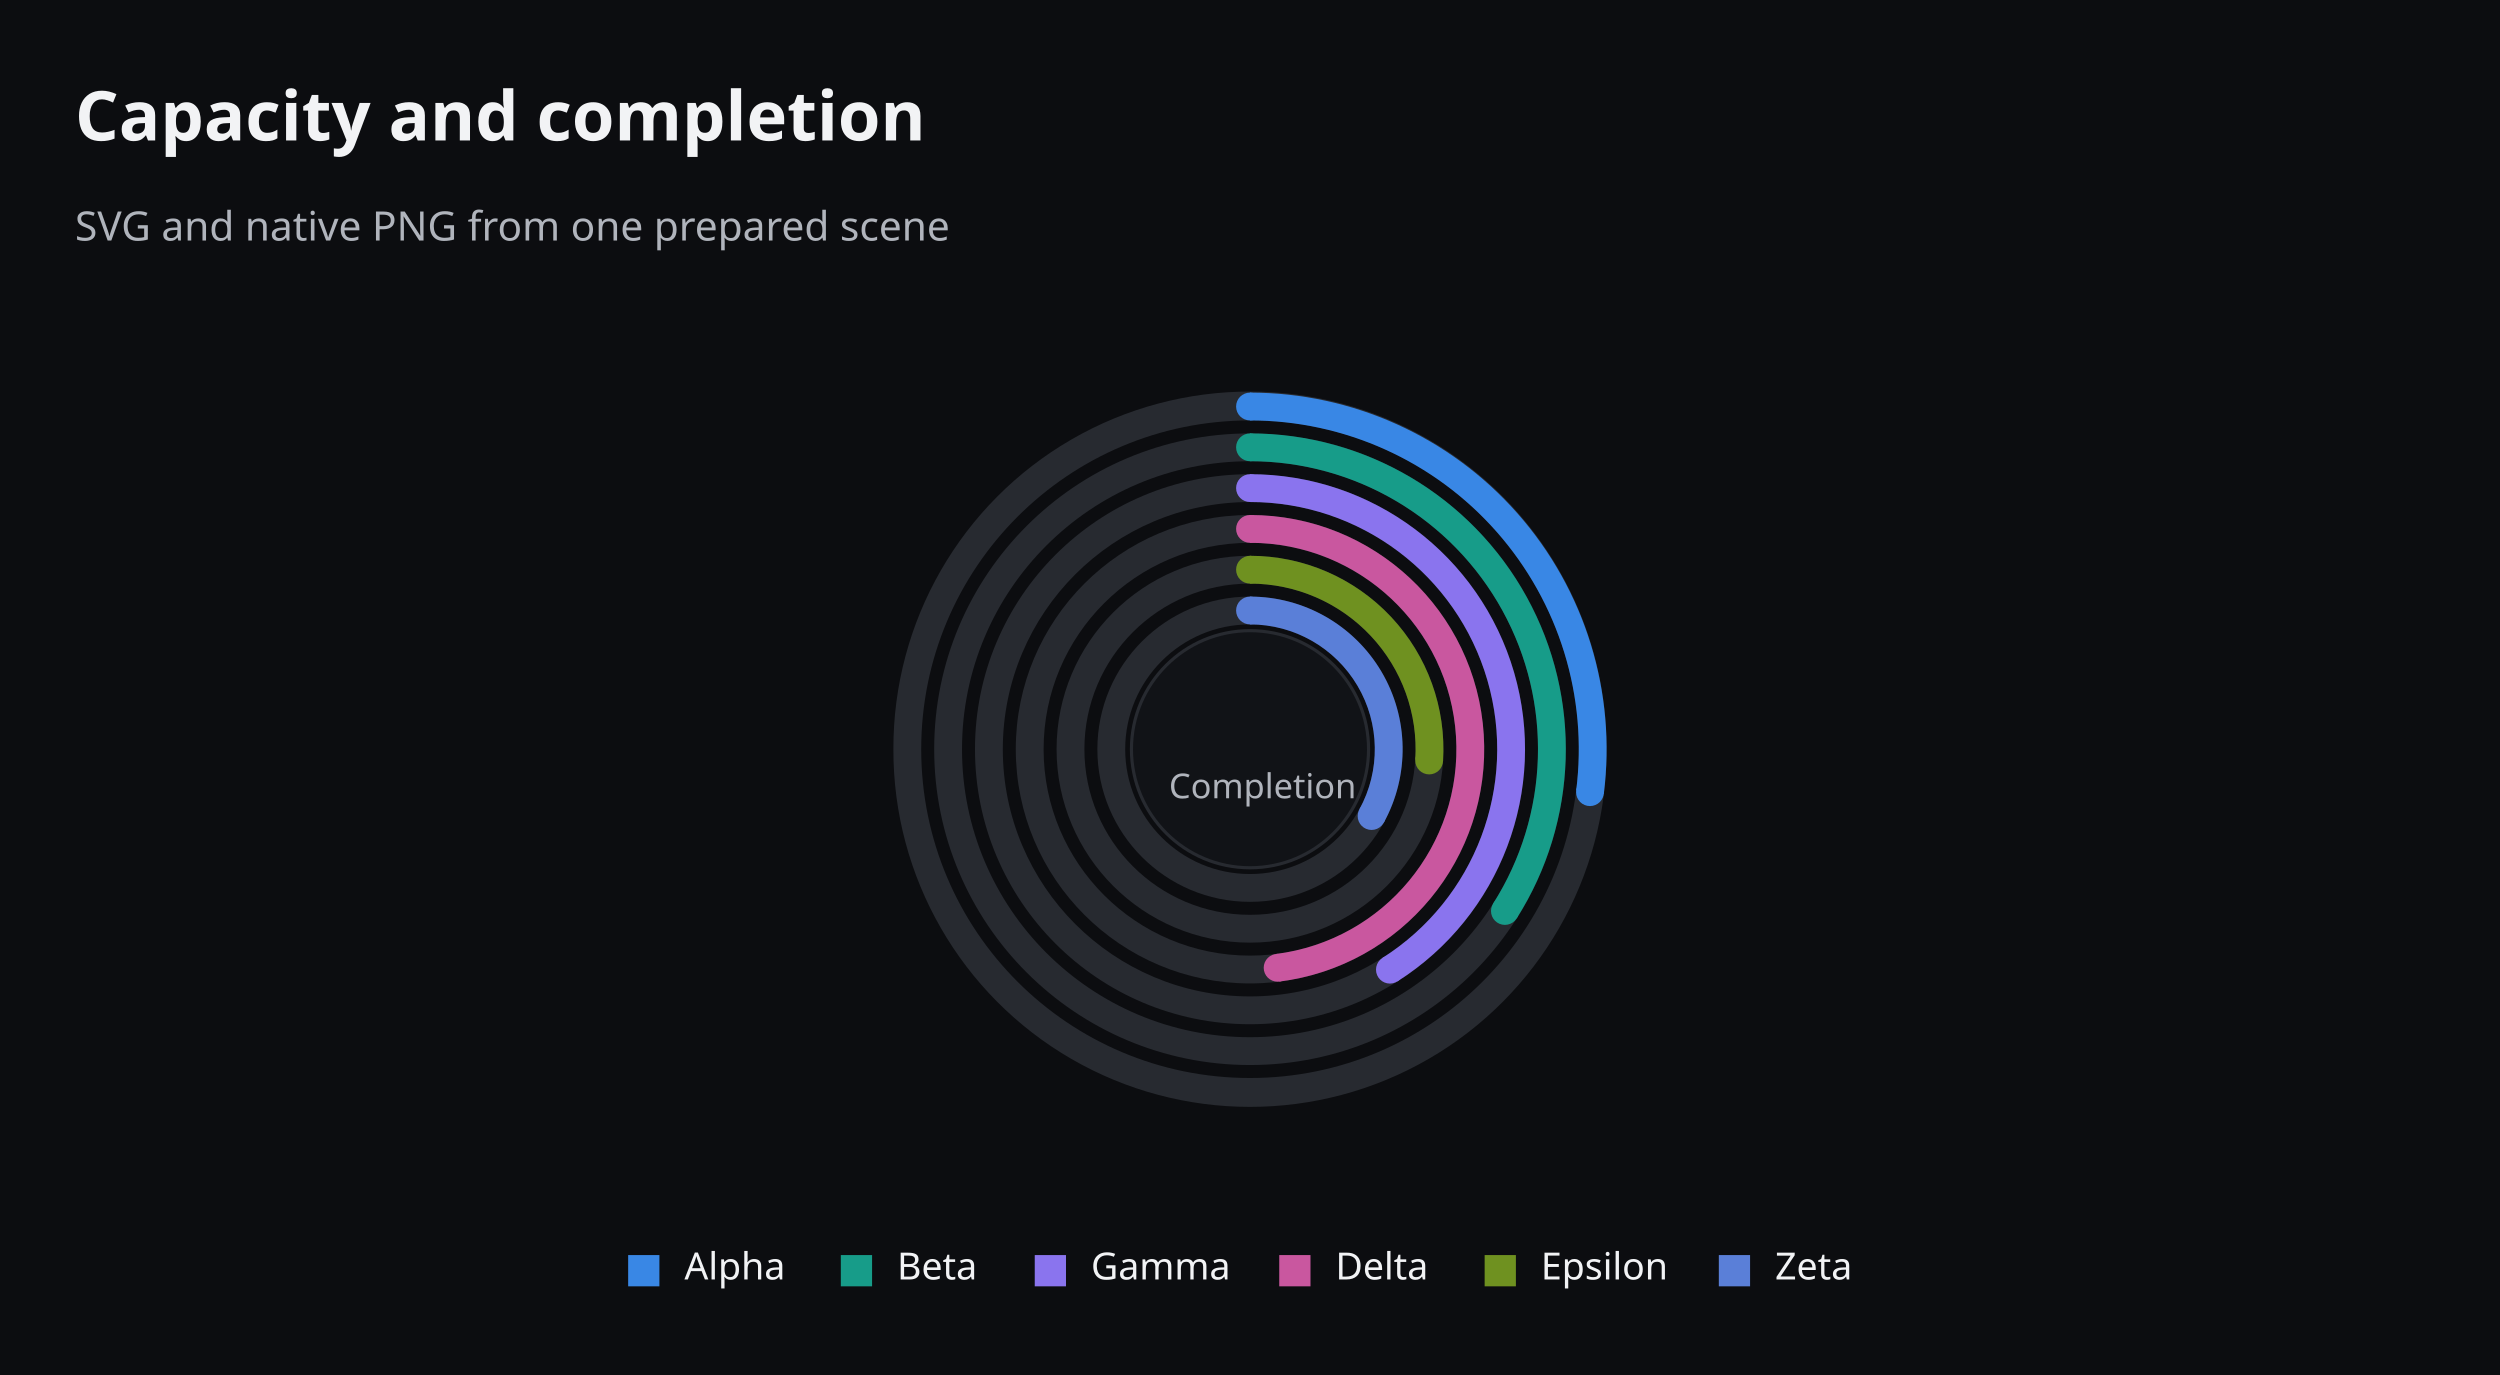
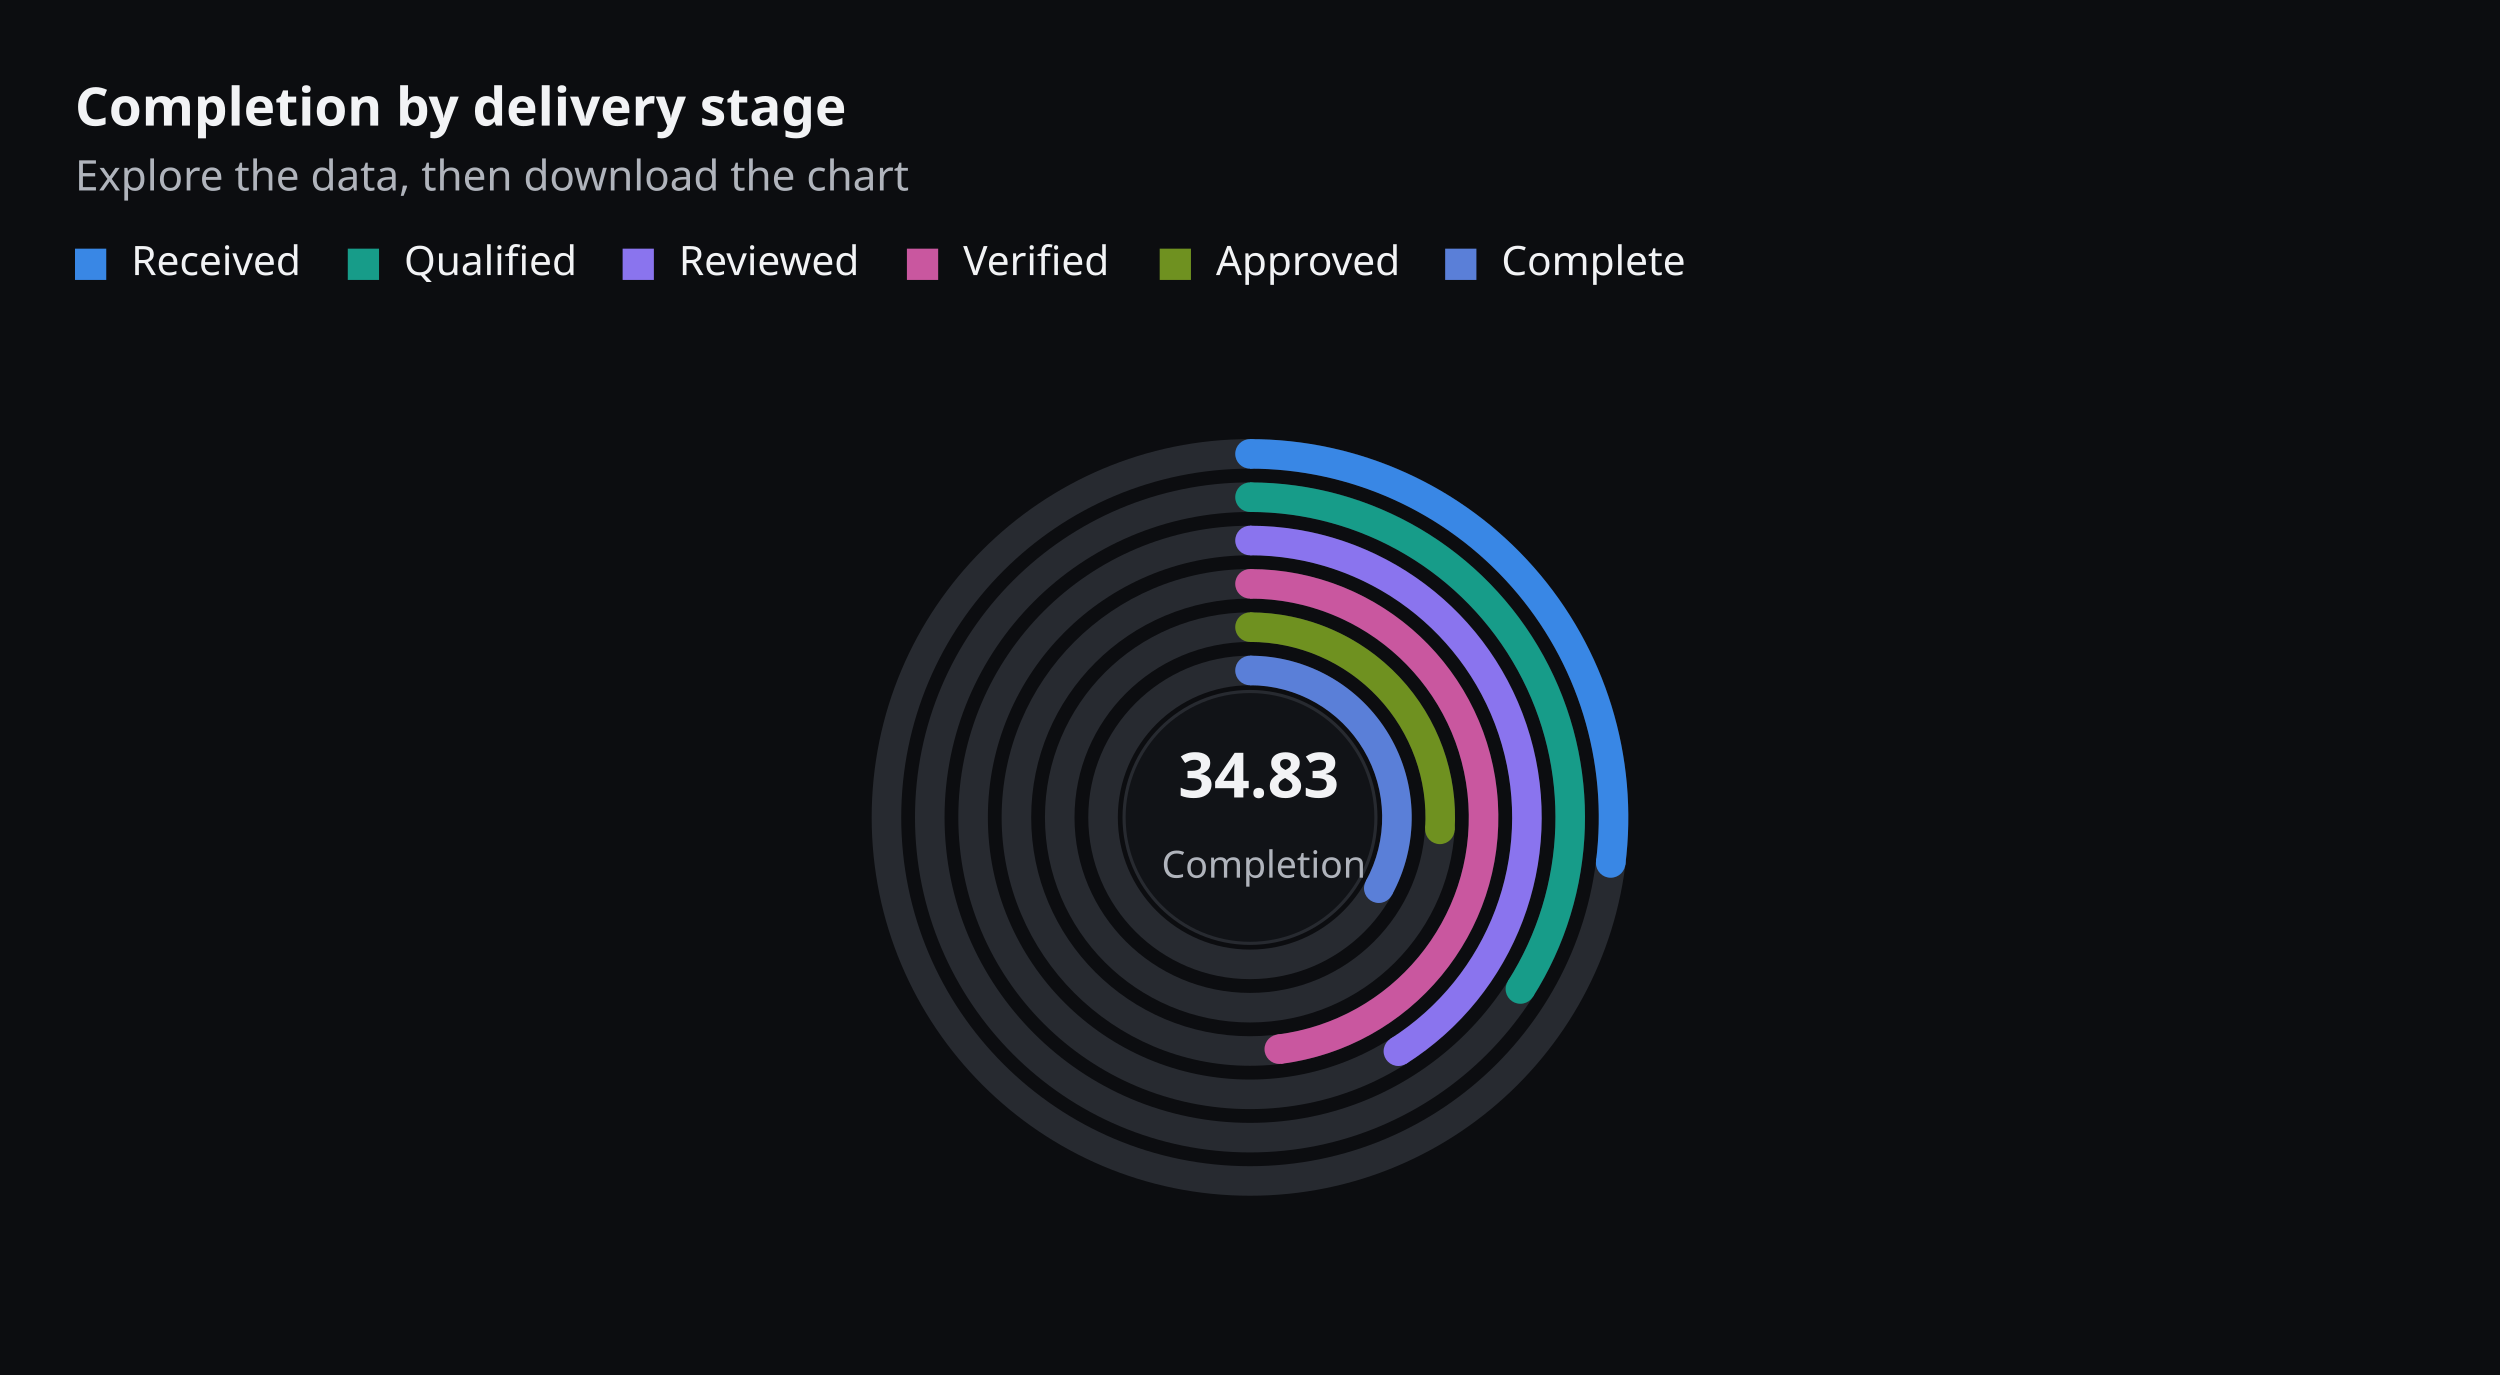
- <svg xmlns="http://www.w3.org/2000/svg" width="800" height="440" viewBox="0 0 800 440" stroke-linecap="round" stroke-linejoin="round" role="img" aria-label="Capacity and completion" aria-labelledby="family-radial-bar-wide-dark-title" aria-describedby="family-radial-bar-wide-dark-description">
+ <svg xmlns="http://www.w3.org/2000/svg" width="800" height="440" viewBox="0 0 800 440" stroke-linecap="round" stroke-linejoin="round" role="img" aria-label="Completion by delivery stage" aria-labelledby="family-radial-bar-wide-dark-title" aria-describedby="family-radial-bar-wide-dark-description">
  <defs>
    <clipPath id="family-radial-bar-wide-dark-clip-1" clipPathUnits="userSpaceOnUse">
      <rect x="24" y="24" width="752" height="392" />
    </clipPath>
    <clipPath id="family-radial-bar-wide-dark-clip-5" clipPathUnits="userSpaceOnUse">
-       <rect x="24" y="398" width="752" height="18" />
+       <rect x="24" y="75.65" width="752" height="19.5" />
    </clipPath>
    <clipPath id="family-radial-bar-wide-dark-clip-7" clipPathUnits="userSpaceOnUse">
-       <rect x="201.01" y="401.626" width="10" height="10" />
+       <rect x="24" y="79.578" width="10" height="10" />
    </clipPath>
    <clipPath id="family-radial-bar-wide-dark-clip-13" clipPathUnits="userSpaceOnUse">
-       <rect x="269.064" y="401.626" width="10" height="10" />
+       <rect x="111.29" y="79.578" width="10" height="10" />
    </clipPath>
    <clipPath id="family-radial-bar-wide-dark-clip-19" clipPathUnits="userSpaceOnUse">
-       <rect x="331.119" y="401.626" width="10" height="10" />
+       <rect x="199.24" y="79.578" width="10" height="10" />
    </clipPath>
    <clipPath id="family-radial-bar-wide-dark-clip-25" clipPathUnits="userSpaceOnUse">
-       <rect x="409.357" y="401.626" width="10" height="10" />
+       <rect x="290.212" y="79.578" width="10" height="10" />
    </clipPath>
    <clipPath id="family-radial-bar-wide-dark-clip-31" clipPathUnits="userSpaceOnUse">
-       <rect x="475.086" y="401.626" width="10" height="10" />
+       <rect x="371.104" y="79.578" width="10" height="10" />
    </clipPath>
    <clipPath id="family-radial-bar-wide-dark-clip-37" clipPathUnits="userSpaceOnUse">
-       <rect x="550.025" y="401.626" width="10" height="10" />
+       <rect x="462.45" y="79.578" width="10" height="10" />
    </clipPath>
    <clipPath id="family-radial-bar-wide-dark-clip-43" clipPathUnits="userSpaceOnUse">
-       <rect x="24" y="93.5" width="752" height="292.5" />
+       <rect x="24" y="107.15" width="752" height="308.85" />
    </clipPath>
  </defs>
  <rect x="0" y="0" width="800" height="440" rx="0" data-cfx-role="background" fill="#0C0D10" stroke="none" stroke-width="1" />
  <g clip-path="url(#family-radial-bar-wide-dark-clip-1)">
    <g data-cfx-role="frame-heading">
-       <text x="24" y="44.947" font-family="CFX Proof Carlito" font-size="22" font-weight="600" font-style="normal" fill="#F2F3F5" xml:space="preserve" style="white-space:pre;font-language-override:normal;font-palette:normal">Capacity and completion</text>
+       <text x="24" y="40.187" font-family="CFX Proof Carlito" font-size="17" font-weight="700" font-style="normal" fill="#F2F3F5" xml:space="preserve" style="white-space:pre;font-language-override:normal;font-palette:normal">Completion by delivery stage</text>
    </g>
    <g data-cfx-role="frame-heading">
-       <text x="24" y="76.978" font-family="CFX Proof Carlito" font-size="13" font-weight="400" font-style="normal" fill="#B0B4BC" xml:space="preserve" style="white-space:pre;font-language-override:normal;font-palette:normal">SVG and native PNG from one prepared scene</text>
+       <text x="24" y="60.954" font-family="CFX Proof Carlito" font-size="13.5" font-weight="400" font-style="normal" fill="#B0B4BC" xml:space="preserve" style="white-space:pre;font-language-override:normal;font-palette:normal">Explore the data, then download the chart</text>
    </g>
  </g>
  <g clip-path="url(#family-radial-bar-wide-dark-clip-5)">
-     <g id="family-radial-bar-wide-dark-node-6" data-cfx-source-id="legend-series-0-point-0" data-cfx-role="legend-entry" aria-label="Alpha" data-cfx-series-key="Completion" data-cfx-state="None">
+     <g id="family-radial-bar-wide-dark-node-6" data-cfx-source-id="legend-series-0-point-0" data-cfx-role="legend-entry" aria-label="Received" data-cfx-series-key="Completion" data-cfx-state="None">
      <g clip-path="url(#family-radial-bar-wide-dark-clip-7)">
-         <rect x="201.01" y="401.626" width="10" height="10" rx="0" data-cfx-role="legend-swatch" fill="#3987E5" stroke="none" stroke-width="1" />
+         <rect x="24" y="79.578" width="10" height="10" rx="0" data-cfx-role="legend-swatch" fill="#3987E5" stroke="none" stroke-width="1" />
      </g>
      <g data-cfx-role="legend-label">
-         <text x="219.01" y="409.426" font-family="CFX Proof Carlito" font-size="12" font-weight="400" font-style="normal" fill="#F2F3F5" xml:space="preserve" style="white-space:pre;font-language-override:normal;font-palette:normal">Alpha</text>
+         <text x="42" y="88.028" font-family="CFX Proof Carlito" font-size="13" font-weight="400" font-style="normal" fill="#F2F3F5" xml:space="preserve" style="white-space:pre;font-language-override:normal;font-palette:normal">Received</text>
      </g>
    </g>
-     <g id="family-radial-bar-wide-dark-node-12" data-cfx-source-id="legend-series-0-point-1" data-cfx-role="legend-entry" aria-label="Beta" data-cfx-series-key="Completion" data-cfx-state="None">
+     <g id="family-radial-bar-wide-dark-node-12" data-cfx-source-id="legend-series-0-point-1" data-cfx-role="legend-entry" aria-label="Qualified" data-cfx-series-key="Completion" data-cfx-state="None">
      <g clip-path="url(#family-radial-bar-wide-dark-clip-13)">
-         <rect x="269.064" y="401.626" width="10" height="10" rx="0" data-cfx-role="legend-swatch" fill="#179C89" stroke="none" stroke-width="1" />
+         <rect x="111.29" y="79.578" width="10" height="10" rx="0" data-cfx-role="legend-swatch" fill="#179C89" stroke="none" stroke-width="1" />
      </g>
      <g data-cfx-role="legend-label">
-         <text x="287.064" y="409.426" font-family="CFX Proof Carlito" font-size="12" font-weight="400" font-style="normal" fill="#F2F3F5" xml:space="preserve" style="white-space:pre;font-language-override:normal;font-palette:normal">Beta</text>
+         <text x="129.29" y="88.028" font-family="CFX Proof Carlito" font-size="13" font-weight="400" font-style="normal" fill="#F2F3F5" xml:space="preserve" style="white-space:pre;font-language-override:normal;font-palette:normal">Qualified</text>
      </g>
    </g>
-     <g id="family-radial-bar-wide-dark-node-18" data-cfx-source-id="legend-series-0-point-2" data-cfx-role="legend-entry" aria-label="Gamma" data-cfx-series-key="Completion" data-cfx-state="None">
+     <g id="family-radial-bar-wide-dark-node-18" data-cfx-source-id="legend-series-0-point-2" data-cfx-role="legend-entry" aria-label="Reviewed" data-cfx-series-key="Completion" data-cfx-state="None">
      <g clip-path="url(#family-radial-bar-wide-dark-clip-19)">
-         <rect x="331.119" y="401.626" width="10" height="10" rx="0" data-cfx-role="legend-swatch" fill="#8A74EE" stroke="none" stroke-width="1" />
+         <rect x="199.24" y="79.578" width="10" height="10" rx="0" data-cfx-role="legend-swatch" fill="#8A74EE" stroke="none" stroke-width="1" />
      </g>
      <g data-cfx-role="legend-label">
-         <text x="349.119" y="409.426" font-family="CFX Proof Carlito" font-size="12" font-weight="400" font-style="normal" fill="#F2F3F5" xml:space="preserve" style="white-space:pre;font-language-override:normal;font-palette:normal">Gamma</text>
+         <text x="217.24" y="88.028" font-family="CFX Proof Carlito" font-size="13" font-weight="400" font-style="normal" fill="#F2F3F5" xml:space="preserve" style="white-space:pre;font-language-override:normal;font-palette:normal">Reviewed</text>
      </g>
    </g>
-     <g id="family-radial-bar-wide-dark-node-24" data-cfx-source-id="legend-series-0-point-3" data-cfx-role="legend-entry" aria-label="Delta" data-cfx-series-key="Completion" data-cfx-state="None">
+     <g id="family-radial-bar-wide-dark-node-24" data-cfx-source-id="legend-series-0-point-3" data-cfx-role="legend-entry" aria-label="Verified" data-cfx-series-key="Completion" data-cfx-state="None">
      <g clip-path="url(#family-radial-bar-wide-dark-clip-25)">
-         <rect x="409.357" y="401.626" width="10" height="10" rx="0" data-cfx-role="legend-swatch" fill="#C9579F" stroke="none" stroke-width="1" />
+         <rect x="290.212" y="79.578" width="10" height="10" rx="0" data-cfx-role="legend-swatch" fill="#C9579F" stroke="none" stroke-width="1" />
      </g>
      <g data-cfx-role="legend-label">
-         <text x="427.357" y="409.426" font-family="CFX Proof Carlito" font-size="12" font-weight="400" font-style="normal" fill="#F2F3F5" xml:space="preserve" style="white-space:pre;font-language-override:normal;font-palette:normal">Delta</text>
+         <text x="308.212" y="88.028" font-family="CFX Proof Carlito" font-size="13" font-weight="400" font-style="normal" fill="#F2F3F5" xml:space="preserve" style="white-space:pre;font-language-override:normal;font-palette:normal">Verified</text>
      </g>
    </g>
-     <g id="family-radial-bar-wide-dark-node-30" data-cfx-source-id="legend-series-0-point-4" data-cfx-role="legend-entry" aria-label="Epsilon" data-cfx-series-key="Completion" data-cfx-state="None">
+     <g id="family-radial-bar-wide-dark-node-30" data-cfx-source-id="legend-series-0-point-4" data-cfx-role="legend-entry" aria-label="Approved" data-cfx-series-key="Completion" data-cfx-state="None">
      <g clip-path="url(#family-radial-bar-wide-dark-clip-31)">
-         <rect x="475.086" y="401.626" width="10" height="10" rx="0" data-cfx-role="legend-swatch" fill="#6F9120" stroke="none" stroke-width="1" />
+         <rect x="371.104" y="79.578" width="10" height="10" rx="0" data-cfx-role="legend-swatch" fill="#6F9120" stroke="none" stroke-width="1" />
      </g>
      <g data-cfx-role="legend-label">
-         <text x="493.086" y="409.426" font-family="CFX Proof Carlito" font-size="12" font-weight="400" font-style="normal" fill="#F2F3F5" xml:space="preserve" style="white-space:pre;font-language-override:normal;font-palette:normal">Epsilon</text>
+         <text x="389.104" y="88.028" font-family="CFX Proof Carlito" font-size="13" font-weight="400" font-style="normal" fill="#F2F3F5" xml:space="preserve" style="white-space:pre;font-language-override:normal;font-palette:normal">Approved</text>
      </g>
    </g>
-     <g id="family-radial-bar-wide-dark-node-36" data-cfx-source-id="legend-series-0-point-5" data-cfx-role="legend-entry" aria-label="Zeta" data-cfx-series-key="Completion" data-cfx-state="None">
+     <g id="family-radial-bar-wide-dark-node-36" data-cfx-source-id="legend-series-0-point-5" data-cfx-role="legend-entry" aria-label="Complete" data-cfx-series-key="Completion" data-cfx-state="None">
      <g clip-path="url(#family-radial-bar-wide-dark-clip-37)">
-         <rect x="550.025" y="401.626" width="10" height="10" rx="0" data-cfx-role="legend-swatch" fill="#5A7FD8" stroke="none" stroke-width="1" />
+         <rect x="462.45" y="79.578" width="10" height="10" rx="0" data-cfx-role="legend-swatch" fill="#5A7FD8" stroke="none" stroke-width="1" />
      </g>
      <g data-cfx-role="legend-label">
-         <text x="568.025" y="409.426" font-family="CFX Proof Carlito" font-size="12" font-weight="400" font-style="normal" fill="#F2F3F5" xml:space="preserve" style="white-space:pre;font-language-override:normal;font-palette:normal">Zeta</text>
+         <text x="480.45" y="88.028" font-family="CFX Proof Carlito" font-size="13" font-weight="400" font-style="normal" fill="#F2F3F5" xml:space="preserve" style="white-space:pre;font-language-override:normal;font-palette:normal">Complete</text>
      </g>
    </g>
  </g>
  <g clip-path="url(#family-radial-bar-wide-dark-clip-43)">
-     <g id="family-radial-bar-wide-dark-node-44" data-cfx-source-id="series-0-point-0" data-cfx-role="radial-bar-point" data-cfx-label="Alpha" data-cfx-max="100" data-cfx-min="0" data-cfx-pin-state-colors="false" data-cfx-point="0" data-cfx-value="27">
-       <path d="M 285.888 239.75 A 114.113 114.113 0 1 1 514.113 239.75 A 114.113 114.113 0 1 1 285.888 239.75 M 294.788 239.75 A 105.212 105.212 0 1 0 505.212 239.75 A 105.212 105.212 0 1 0 294.788 239.75 Z" data-cfx-role="radial-bar-track" fill="#272A30" stroke="none" stroke-width="1" fill-rule="evenodd" />
-       <path d="M 400 125.638 A 114.113 114.113 0 0 1 513.213 254.052 L 504.382 252.937 A 105.212 105.212 0 0 0 400 134.538 Z" data-cfx-role="radial-bar-ring" fill="#3987E5" stroke="none" stroke-width="1" fill-rule="evenodd" />
-       <ellipse cx="400" cy="130.088" rx="4.45" ry="4.45" data-cfx-role="radial-bar-ring-cap" fill="#3987E5" stroke="none" stroke-width="1" />
-       <ellipse cx="508.797" cy="253.494" rx="4.45" ry="4.45" data-cfx-role="radial-bar-ring-cap" fill="#3987E5" stroke="none" stroke-width="1" />
+     <g id="family-radial-bar-wide-dark-node-44" data-cfx-source-id="series-0-point-0" data-cfx-role="radial-bar-point" data-cfx-label="Received" data-cfx-max="100" data-cfx-min="0" data-cfx-pin-state-colors="false" data-cfx-point="0" data-cfx-value="27">
+       <path d="M 278.939 261.575 A 121.061 121.061 0 1 1 521.061 261.575 A 121.061 121.061 0 1 1 278.939 261.575 M 288.39 261.575 A 111.61 111.61 0 1 0 511.61 261.575 A 111.61 111.61 0 1 0 288.39 261.575 Z" data-cfx-role="radial-bar-track" fill="#272A30" stroke="none" stroke-width="1" fill-rule="evenodd" />
+       <path d="M 400 140.514 A 121.061 121.061 0 0 1 520.107 276.748 L 510.73 275.563 A 111.61 111.61 0 0 0 400 149.965 Z" data-cfx-role="radial-bar-ring" fill="#3987E5" stroke="none" stroke-width="1" fill-rule="evenodd" />
+       <ellipse cx="400" cy="145.24" rx="4.726" ry="4.726" data-cfx-role="radial-bar-ring-cap" fill="#3987E5" stroke="none" stroke-width="1" />
+       <ellipse cx="515.418" cy="276.156" rx="4.726" ry="4.726" data-cfx-role="radial-bar-ring-cap" fill="#3987E5" stroke="none" stroke-width="1" />
    </g>
-     <g id="family-radial-bar-wide-dark-node-50" data-cfx-source-id="series-0-point-1" data-cfx-role="radial-bar-point" data-cfx-label="Beta" data-cfx-max="100" data-cfx-min="0" data-cfx-pin-state-colors="false" data-cfx-point="1" data-cfx-value="34">
-       <path d="M 298.942 239.75 A 101.058 101.058 0 1 1 501.058 239.75 A 101.058 101.058 0 1 1 298.942 239.75 M 307.843 239.75 A 92.157 92.157 0 1 0 492.157 239.75 A 92.157 92.157 0 1 0 307.843 239.75 Z" data-cfx-role="radial-bar-track" fill="#272A30" stroke="none" stroke-width="1" fill-rule="evenodd" />
-       <path d="M 400 138.692 A 101.058 101.058 0 0 1 485.326 293.9 L 477.811 289.13 A 92.157 92.157 0 0 0 400 147.593 Z" data-cfx-role="radial-bar-ring" fill="#179C89" stroke="none" stroke-width="1" fill-rule="evenodd" />
-       <ellipse cx="400" cy="143.142" rx="4.45" ry="4.45" data-cfx-role="radial-bar-ring-cap" fill="#179C89" stroke="none" stroke-width="1" />
-       <ellipse cx="481.569" cy="291.515" rx="4.45" ry="4.45" data-cfx-role="radial-bar-ring-cap" fill="#179C89" stroke="none" stroke-width="1" />
+     <g id="family-radial-bar-wide-dark-node-50" data-cfx-source-id="series-0-point-1" data-cfx-role="radial-bar-point" data-cfx-label="Qualified" data-cfx-max="100" data-cfx-min="0" data-cfx-pin-state-colors="false" data-cfx-point="1" data-cfx-value="34">
+       <path d="M 292.801 261.575 A 107.199 107.199 0 1 1 507.199 261.575 A 107.199 107.199 0 1 1 292.801 261.575 M 302.253 261.575 A 97.747 97.747 0 1 0 497.747 261.575 A 97.747 97.747 0 1 0 302.253 261.575 Z" data-cfx-role="radial-bar-track" fill="#272A30" stroke="none" stroke-width="1" fill-rule="evenodd" />
+       <path d="M 400 154.376 A 107.199 107.199 0 0 1 490.511 319.015 L 482.531 313.951 A 97.747 97.747 0 0 0 400 163.828 Z" data-cfx-role="radial-bar-ring" fill="#179C89" stroke="none" stroke-width="1" fill-rule="evenodd" />
+       <ellipse cx="400" cy="159.102" rx="4.726" ry="4.726" data-cfx-role="radial-bar-ring-cap" fill="#179C89" stroke="none" stroke-width="1" />
+       <ellipse cx="486.521" cy="316.483" rx="4.726" ry="4.726" data-cfx-role="radial-bar-ring-cap" fill="#179C89" stroke="none" stroke-width="1" />
    </g>
-     <g id="family-radial-bar-wide-dark-node-56" data-cfx-source-id="series-0-point-2" data-cfx-role="radial-bar-point" data-cfx-label="Gamma" data-cfx-max="100" data-cfx-min="0" data-cfx-pin-state-colors="false" data-cfx-point="2" data-cfx-value="41">
-       <path d="M 311.996 239.75 A 88.004 88.004 0 1 1 488.004 239.75 A 88.004 88.004 0 1 1 311.996 239.75 M 320.897 239.75 A 79.103 79.103 0 1 0 479.103 239.75 A 79.103 79.103 0 1 0 320.897 239.75 Z" data-cfx-role="radial-bar-track" fill="#272A30" stroke="none" stroke-width="1" fill-rule="evenodd" />
-       <path d="M 400 151.746 A 88.004 88.004 0 0 1 447.155 314.054 L 442.385 306.539 A 79.103 79.103 0 0 0 400 160.647 Z" data-cfx-role="radial-bar-ring" fill="#8A74EE" stroke="none" stroke-width="1" fill-rule="evenodd" />
-       <ellipse cx="400" cy="156.197" rx="4.45" ry="4.45" data-cfx-role="radial-bar-ring-cap" fill="#8A74EE" stroke="none" stroke-width="1" />
-       <ellipse cx="444.77" cy="310.296" rx="4.45" ry="4.45" data-cfx-role="radial-bar-ring-cap" fill="#8A74EE" stroke="none" stroke-width="1" />
+     <g id="family-radial-bar-wide-dark-node-56" data-cfx-source-id="series-0-point-2" data-cfx-role="radial-bar-point" data-cfx-label="Reviewed" data-cfx-max="100" data-cfx-min="0" data-cfx-pin-state-colors="false" data-cfx-point="2" data-cfx-value="41">
+       <path d="M 306.663 261.575 A 93.337 93.337 0 1 1 493.337 261.575 A 93.337 93.337 0 1 1 306.663 261.575 M 316.115 261.575 A 83.885 83.885 0 1 0 483.885 261.575 A 83.885 83.885 0 1 0 316.115 261.575 Z" data-cfx-role="radial-bar-track" fill="#272A30" stroke="none" stroke-width="1" fill-rule="evenodd" />
+       <path d="M 400 168.238 A 93.337 93.337 0 0 1 450.012 340.382 L 444.948 332.401 A 83.885 83.885 0 0 0 400 177.69 Z" data-cfx-role="radial-bar-ring" fill="#8A74EE" stroke="none" stroke-width="1" fill-rule="evenodd" />
+       <ellipse cx="400" cy="172.964" rx="4.726" ry="4.726" data-cfx-role="radial-bar-ring-cap" fill="#8A74EE" stroke="none" stroke-width="1" />
+       <ellipse cx="447.48" cy="336.392" rx="4.726" ry="4.726" data-cfx-role="radial-bar-ring-cap" fill="#8A74EE" stroke="none" stroke-width="1" />
    </g>
-     <g id="family-radial-bar-wide-dark-node-62" data-cfx-source-id="series-0-point-3" data-cfx-role="radial-bar-point" data-cfx-label="Delta" data-cfx-max="100" data-cfx-min="0" data-cfx-pin-state-colors="false" data-cfx-point="3" data-cfx-value="48">
-       <path d="M 325.051 239.75 A 74.949 74.949 0 1 1 474.949 239.75 A 74.949 74.949 0 1 1 325.051 239.75 M 333.951 239.75 A 66.049 66.049 0 1 0 466.049 239.75 A 66.049 66.049 0 1 0 333.951 239.75 Z" data-cfx-role="radial-bar-track" fill="#272A30" stroke="none" stroke-width="1" fill-rule="evenodd" />
-       <path d="M 400 164.801 A 74.949 74.949 0 0 1 409.394 314.108 L 408.278 305.278 A 66.049 66.049 0 0 0 400 173.701 Z" data-cfx-role="radial-bar-ring" fill="#C9579F" stroke="none" stroke-width="1" fill-rule="evenodd" />
-       <ellipse cx="400" cy="169.251" rx="4.45" ry="4.45" data-cfx-role="radial-bar-ring-cap" fill="#C9579F" stroke="none" stroke-width="1" />
-       <ellipse cx="408.836" cy="309.693" rx="4.45" ry="4.45" data-cfx-role="radial-bar-ring-cap" fill="#C9579F" stroke="none" stroke-width="1" />
+     <g id="family-radial-bar-wide-dark-node-62" data-cfx-source-id="series-0-point-3" data-cfx-role="radial-bar-point" data-cfx-label="Verified" data-cfx-max="100" data-cfx-min="0" data-cfx-pin-state-colors="false" data-cfx-point="3" data-cfx-value="48">
+       <path d="M 320.526 261.575 A 79.474 79.474 0 1 1 479.474 261.575 A 79.474 79.474 0 1 1 320.526 261.575 M 329.977 261.575 A 70.023 70.023 0 1 0 470.023 261.575 A 70.023 70.023 0 1 0 329.977 261.575 Z" data-cfx-role="radial-bar-track" fill="#272A30" stroke="none" stroke-width="1" fill-rule="evenodd" />
+       <path d="M 400 182.101 A 79.474 79.474 0 0 1 409.961 340.422 L 408.776 331.045 A 70.023 70.023 0 0 0 400 191.552 Z" data-cfx-role="radial-bar-ring" fill="#C9579F" stroke="none" stroke-width="1" fill-rule="evenodd" />
+       <ellipse cx="400" cy="186.827" rx="4.726" ry="4.726" data-cfx-role="radial-bar-ring-cap" fill="#C9579F" stroke="none" stroke-width="1" />
+       <ellipse cx="409.368" cy="335.734" rx="4.726" ry="4.726" data-cfx-role="radial-bar-ring-cap" fill="#C9579F" stroke="none" stroke-width="1" />
    </g>
-     <g id="family-radial-bar-wide-dark-node-68" data-cfx-source-id="series-0-point-4" data-cfx-role="radial-bar-point" data-cfx-label="Epsilon" data-cfx-max="100" data-cfx-min="0" data-cfx-pin-state-colors="false" data-cfx-point="4" data-cfx-value="26">
-       <path d="M 338.105 239.75 A 61.895 61.895 0 1 1 461.895 239.75 A 61.895 61.895 0 1 1 338.105 239.75 M 347.006 239.75 A 52.994 52.994 0 1 0 452.994 239.75 A 52.994 52.994 0 1 0 347.006 239.75 Z" data-cfx-role="radial-bar-track" fill="#272A30" stroke="none" stroke-width="1" fill-rule="evenodd" />
-       <path d="M 400 177.855 A 61.895 61.895 0 0 1 461.773 243.636 L 452.89 243.078 A 52.994 52.994 0 0 0 400 186.756 Z" data-cfx-role="radial-bar-ring" fill="#6F9120" stroke="none" stroke-width="1" fill-rule="evenodd" />
-       <ellipse cx="400" cy="182.306" rx="4.45" ry="4.45" data-cfx-role="radial-bar-ring-cap" fill="#6F9120" stroke="none" stroke-width="1" />
-       <ellipse cx="457.331" cy="243.357" rx="4.45" ry="4.45" data-cfx-role="radial-bar-ring-cap" fill="#6F9120" stroke="none" stroke-width="1" />
+     <g id="family-radial-bar-wide-dark-node-68" data-cfx-source-id="series-0-point-4" data-cfx-role="radial-bar-point" data-cfx-label="Approved" data-cfx-max="100" data-cfx-min="0" data-cfx-pin-state-colors="false" data-cfx-point="4" data-cfx-value="26">
+       <path d="M 334.388 261.575 A 65.612 65.612 0 1 1 465.612 261.575 A 65.612 65.612 0 1 1 334.388 261.575 M 343.84 261.575 A 56.16 56.16 0 1 0 456.16 261.575 A 56.16 56.16 0 1 0 343.84 261.575 Z" data-cfx-role="radial-bar-track" fill="#272A30" stroke="none" stroke-width="1" fill-rule="evenodd" />
+       <path d="M 400 195.963 A 65.612 65.612 0 0 1 465.482 265.695 L 456.049 265.101 A 56.16 56.16 0 0 0 400 205.415 Z" data-cfx-role="radial-bar-ring" fill="#6F9120" stroke="none" stroke-width="1" fill-rule="evenodd" />
+       <ellipse cx="400" cy="200.689" rx="4.726" ry="4.726" data-cfx-role="radial-bar-ring-cap" fill="#6F9120" stroke="none" stroke-width="1" />
+       <ellipse cx="460.766" cy="265.398" rx="4.726" ry="4.726" data-cfx-role="radial-bar-ring-cap" fill="#6F9120" stroke="none" stroke-width="1" />
    </g>
-     <g id="family-radial-bar-wide-dark-node-74" data-cfx-source-id="series-0-point-5" data-cfx-role="radial-bar-point" data-cfx-label="Zeta" data-cfx-max="100" data-cfx-min="0" data-cfx-pin-state-colors="false" data-cfx-point="5" data-cfx-value="33">
-       <path d="M 351.16 239.75 A 48.84 48.84 0 1 1 448.84 239.75 A 48.84 48.84 0 1 1 351.16 239.75 M 360.06 239.75 A 39.94 39.94 0 1 0 439.94 239.75 A 39.94 39.94 0 1 0 360.06 239.75 Z" data-cfx-role="radial-bar-track" fill="#272A30" stroke="none" stroke-width="1" fill-rule="evenodd" />
-       <path d="M 400 190.91 A 48.84 48.84 0 0 1 442.799 263.279 L 434.999 258.991 A 39.94 39.94 0 0 0 400 199.81 Z" data-cfx-role="radial-bar-ring" fill="#5A7FD8" stroke="none" stroke-width="1" fill-rule="evenodd" />
-       <ellipse cx="400" cy="195.36" rx="4.45" ry="4.45" data-cfx-role="radial-bar-ring-cap" fill="#5A7FD8" stroke="none" stroke-width="1" />
-       <ellipse cx="438.899" cy="261.135" rx="4.45" ry="4.45" data-cfx-role="radial-bar-ring-cap" fill="#5A7FD8" stroke="none" stroke-width="1" />
+     <g id="family-radial-bar-wide-dark-node-74" data-cfx-source-id="series-0-point-5" data-cfx-role="radial-bar-point" data-cfx-label="Complete" data-cfx-max="100" data-cfx-min="0" data-cfx-pin-state-colors="false" data-cfx-point="5" data-cfx-value="33">
+       <path d="M 348.251 261.575 A 51.749 51.749 0 1 1 451.749 261.575 A 51.749 51.749 0 1 1 348.251 261.575 M 357.702 261.575 A 42.298 42.298 0 1 0 442.298 261.575 A 42.298 42.298 0 1 0 357.702 261.575 Z" data-cfx-role="radial-bar-track" fill="#272A30" stroke="none" stroke-width="1" fill-rule="evenodd" />
+       <path d="M 400 209.826 A 51.749 51.749 0 0 1 445.348 286.505 L 437.066 281.952 A 42.298 42.298 0 0 0 400 219.277 Z" data-cfx-role="radial-bar-ring" fill="#5A7FD8" stroke="none" stroke-width="1" fill-rule="evenodd" />
+       <ellipse cx="400" cy="214.551" rx="4.726" ry="4.726" data-cfx-role="radial-bar-ring-cap" fill="#5A7FD8" stroke="none" stroke-width="1" />
+       <ellipse cx="441.207" cy="284.229" rx="4.726" ry="4.726" data-cfx-role="radial-bar-ring-cap" fill="#5A7FD8" stroke="none" stroke-width="1" />
    </g>
-     <ellipse cx="400" cy="239.75" rx="37.94" ry="37.94" data-cfx-role="radial-bar-center" fill="#111317" stroke="#272A30" stroke-width="1" />
-     <g id="family-radial-bar-wide-dark-node-81" data-cfx-source-id="series-0-center-value-source" data-cfx-role="radial-bar-value-source" aria-label="34.83" data-cfx-label="34.83" />
-     <g id="family-radial-bar-wide-dark-node-83" data-cfx-source-id="series-0-center-caption-source" data-cfx-role="radial-bar-title-source" aria-label="Completion" data-cfx-label="Completion">
-       <g id="family-radial-bar-wide-dark-node-84" data-cfx-source-id="series-0-center-caption" data-cfx-role="radial-bar-title">
-         <text x="374.06" y="255.446" font-family="CFX Proof Carlito" font-size="11" font-weight="400" font-style="normal" fill="#B0B4BC" xml:space="preserve" style="white-space:pre;font-language-override:normal;font-palette:normal">Completion</text>
+     <ellipse cx="400" cy="261.575" rx="40.298" ry="40.298" data-cfx-role="radial-bar-center" fill="#111317" stroke="#272A30" stroke-width="1" />
+     <g id="family-radial-bar-wide-dark-node-81" data-cfx-source-id="series-0-center-value-source" data-cfx-role="radial-bar-value-source" aria-label="34.83" data-cfx-label="34.83">
+       <g id="family-radial-bar-wide-dark-node-82" data-cfx-source-id="series-0-center-value" data-cfx-role="radial-bar-value">
+         <text x="377.056" y="255.18" font-family="CFX Proof Carlito" font-size="20" font-weight="700" font-style="normal" fill="#F2F3F5" xml:space="preserve" style="white-space:pre;font-language-override:normal;font-palette:normal">34.83</text>
+       </g>
+     </g>
+     <g id="family-radial-bar-wide-dark-node-84" data-cfx-source-id="series-0-center-caption-source" data-cfx-role="radial-bar-title-source" aria-label="Completion" data-cfx-label="Completion">
+       <g id="family-radial-bar-wide-dark-node-85" data-cfx-source-id="series-0-center-caption" data-cfx-role="radial-bar-title">
+         <text x="371.702" y="280.86" font-family="CFX Proof Carlito" font-size="12" font-weight="400" font-style="normal" fill="#B0B4BC" xml:space="preserve" style="white-space:pre;font-language-override:normal;font-palette:normal">Completion</text>
      </g>
    </g>
  </g>
</svg>
